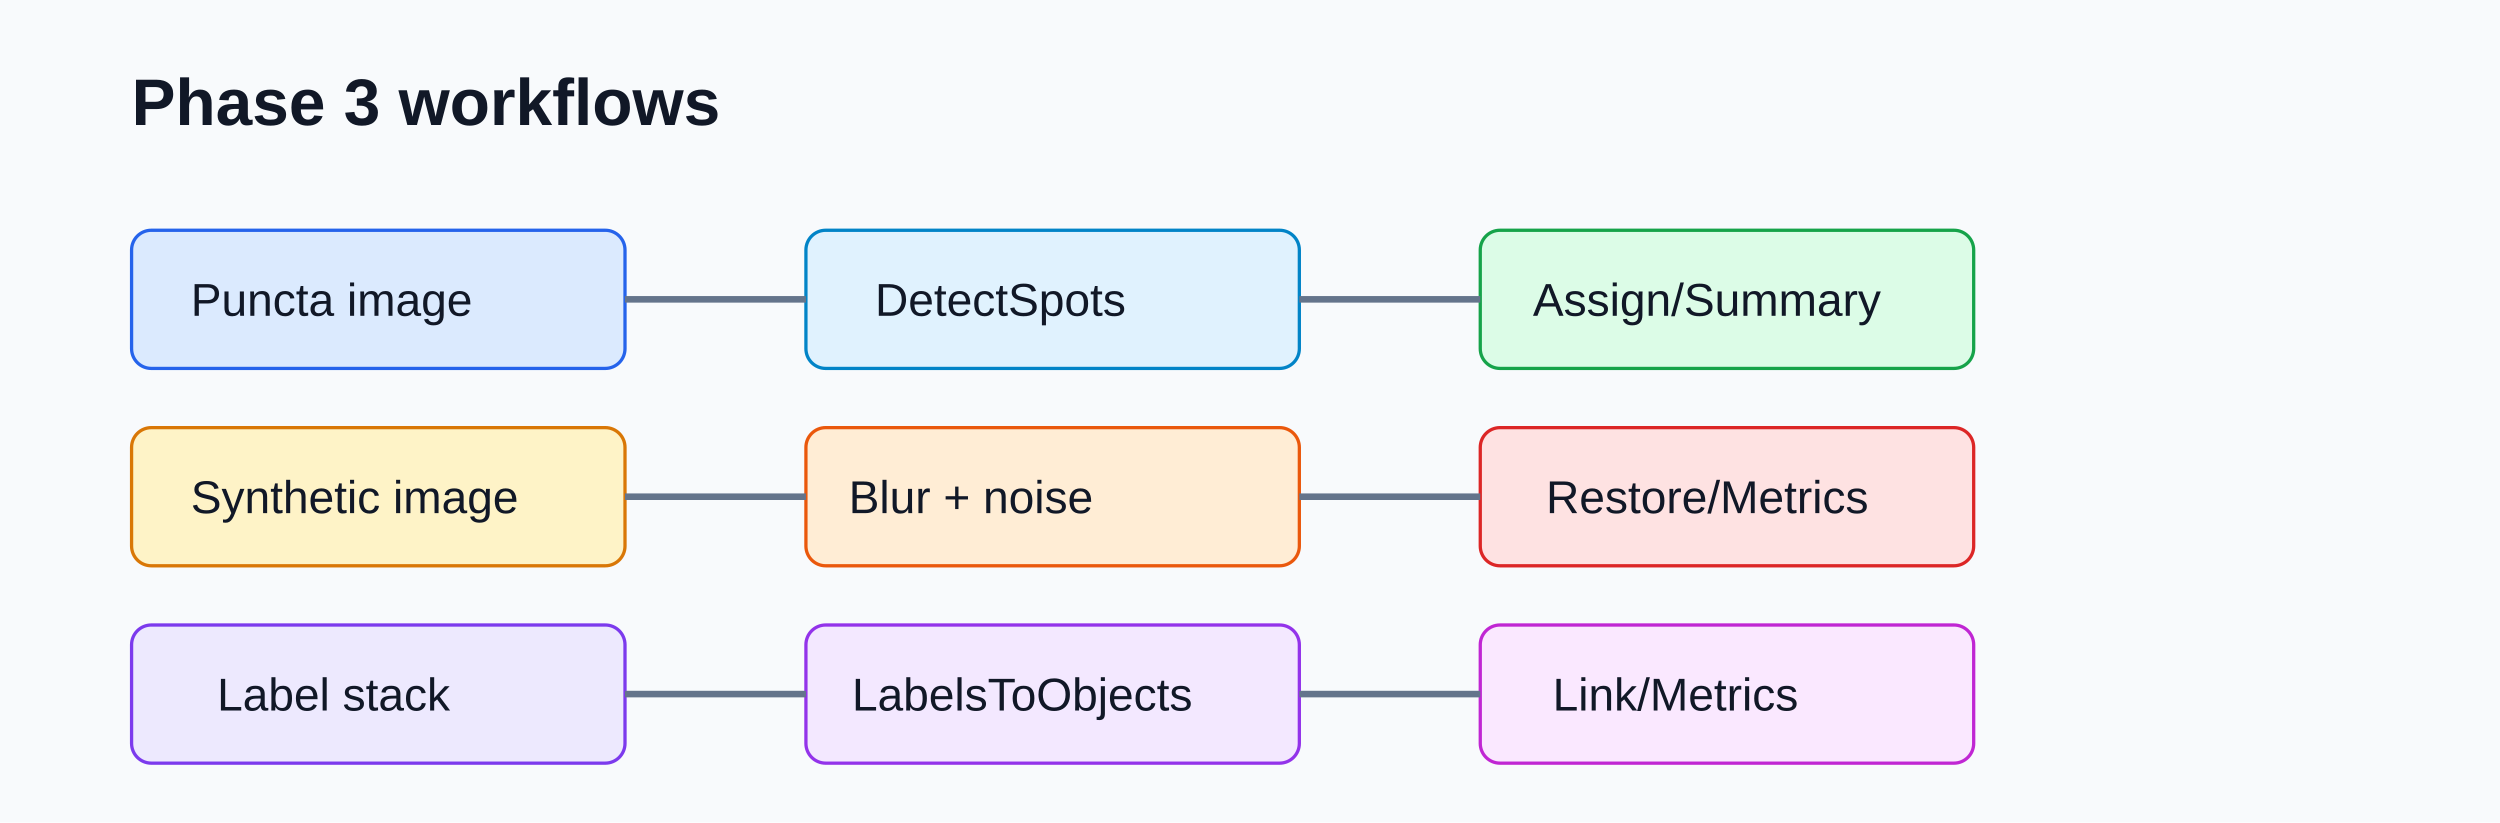
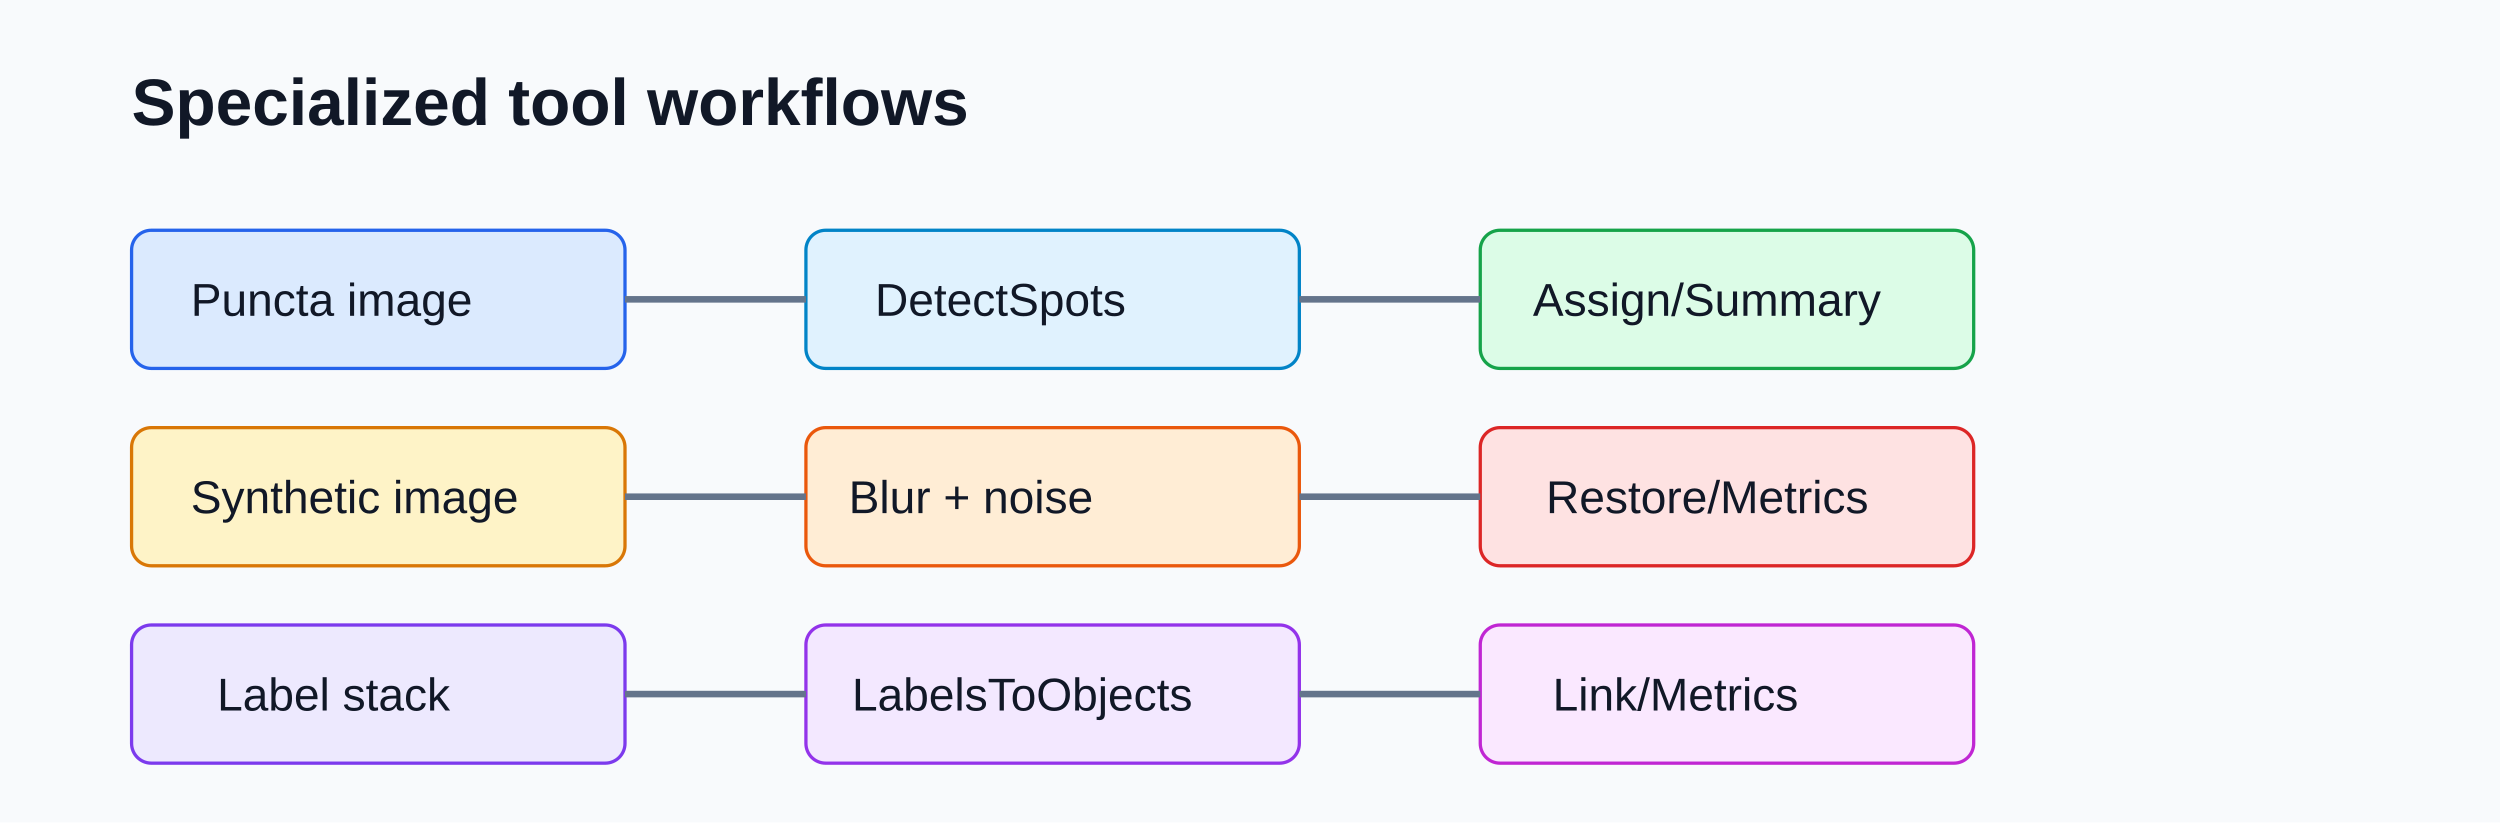
- <svg xmlns="http://www.w3.org/2000/svg" width="760" height="250" viewBox="0 0 760 250" role="img" aria-label="Phase 3 workflow overview">
+ <svg xmlns="http://www.w3.org/2000/svg" width="760" height="250" viewBox="0 0 760 250" role="img" aria-label="Specialized tool workflow overview">
  <rect width="760" height="250" fill="#f8fafc" />
  <g font-family="Arial, sans-serif" font-size="14" fill="#111827">
-     <text x="40" y="38" font-size="20" font-weight="700">Phase 3 workflows</text>
+     <text x="40" y="38" font-size="20" font-weight="700">Specialized tool workflows</text>
    <g transform="translate(40 70)">
      <rect x="0" y="0" width="150" height="42" rx="6" fill="#dbeafe" stroke="#2563eb" />
      <text x="18" y="26">Puncta image</text>
      <rect x="205" y="0" width="150" height="42" rx="6" fill="#e0f2fe" stroke="#0284c7" />
      <text x="226" y="26">DetectSpots</text>
      <rect x="410" y="0" width="150" height="42" rx="6" fill="#dcfce7" stroke="#16a34a" />
      <text x="426" y="26">Assign/Summary</text>
      <line x1="150" y1="21" x2="205" y2="21" stroke="#64748b" stroke-width="2" />
      <line x1="355" y1="21" x2="410" y2="21" stroke="#64748b" stroke-width="2" />
    </g>
    <g transform="translate(40 130)">
      <rect x="0" y="0" width="150" height="42" rx="6" fill="#fef3c7" stroke="#d97706" />
      <text x="18" y="26">Synthetic image</text>
      <rect x="205" y="0" width="150" height="42" rx="6" fill="#ffedd5" stroke="#ea580c" />
      <text x="218" y="26">Blur + noise</text>
      <rect x="410" y="0" width="150" height="42" rx="6" fill="#fee2e2" stroke="#dc2626" />
      <text x="430" y="26">Restore/Metrics</text>
      <line x1="150" y1="21" x2="205" y2="21" stroke="#64748b" stroke-width="2" />
      <line x1="355" y1="21" x2="410" y2="21" stroke="#64748b" stroke-width="2" />
    </g>
    <g transform="translate(40 190)">
      <rect x="0" y="0" width="150" height="42" rx="6" fill="#ede9fe" stroke="#7c3aed" />
      <text x="26" y="26">Label stack</text>
      <rect x="205" y="0" width="150" height="42" rx="6" fill="#f3e8ff" stroke="#9333ea" />
      <text x="219" y="26">LabelsToObjects</text>
      <rect x="410" y="0" width="150" height="42" rx="6" fill="#fae8ff" stroke="#c026d3" />
      <text x="432" y="26">Link/Metrics</text>
      <line x1="150" y1="21" x2="205" y2="21" stroke="#64748b" stroke-width="2" />
      <line x1="355" y1="21" x2="410" y2="21" stroke="#64748b" stroke-width="2" />
    </g>
  </g>
</svg>
